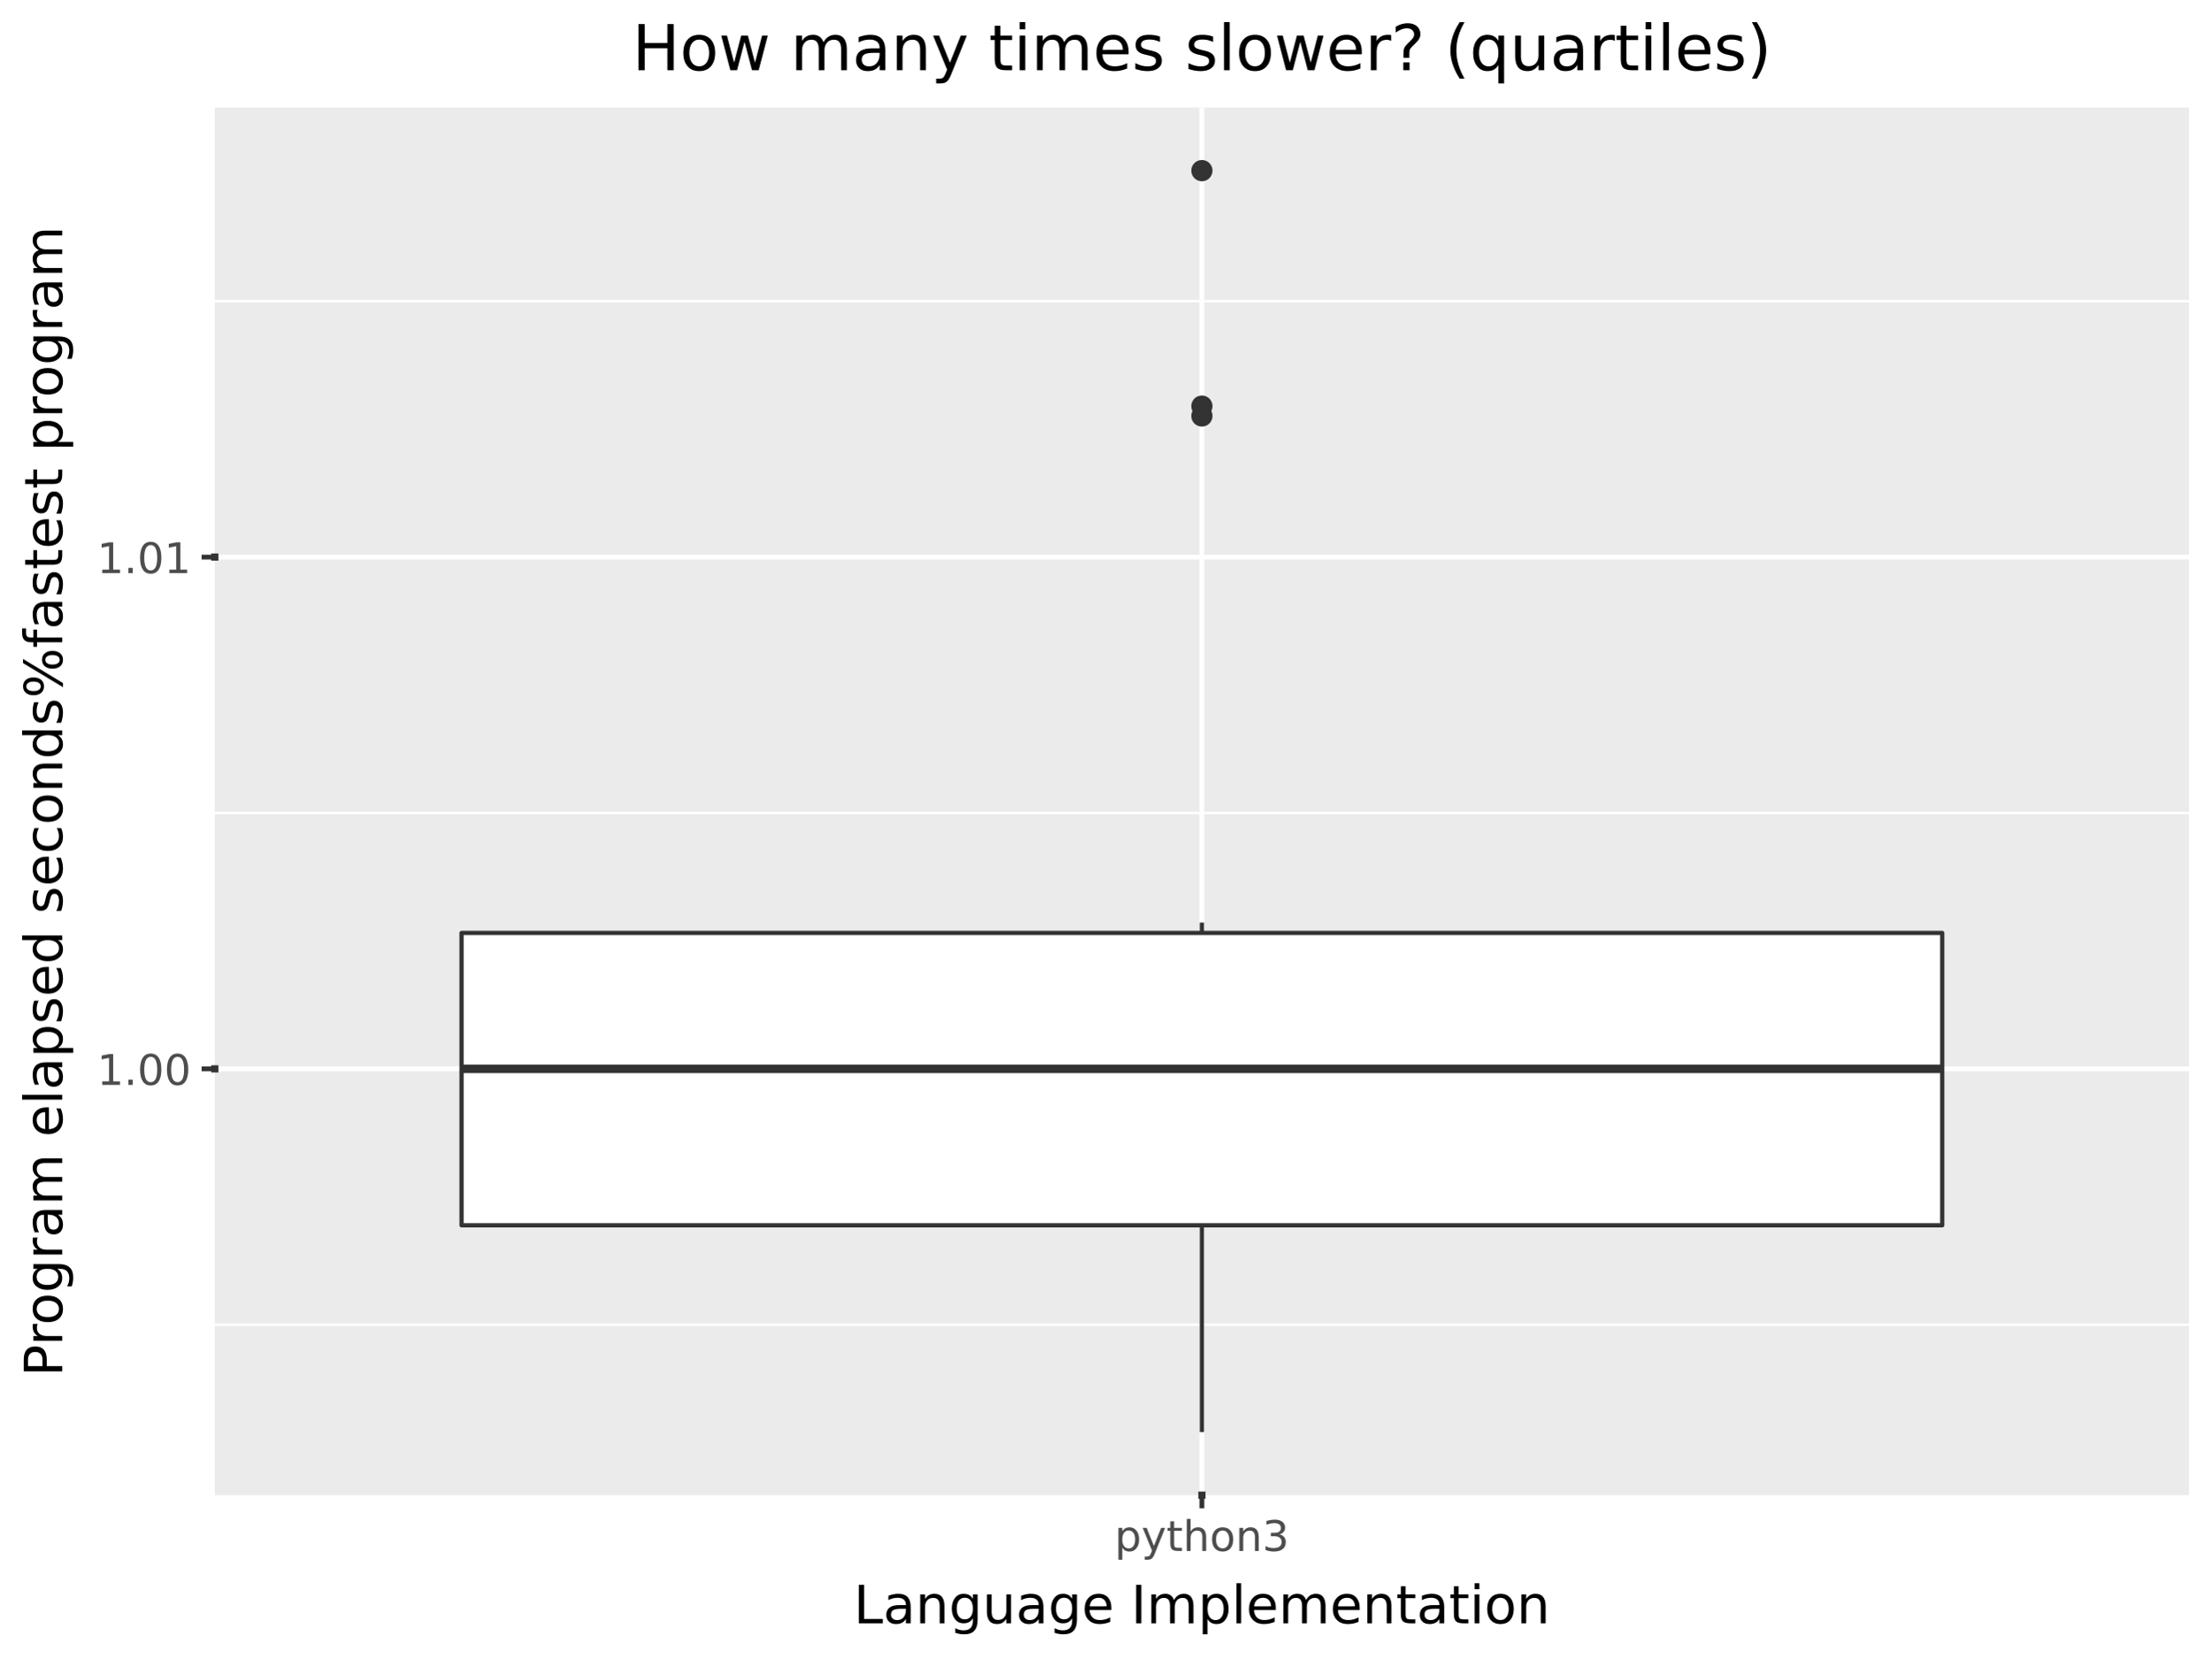
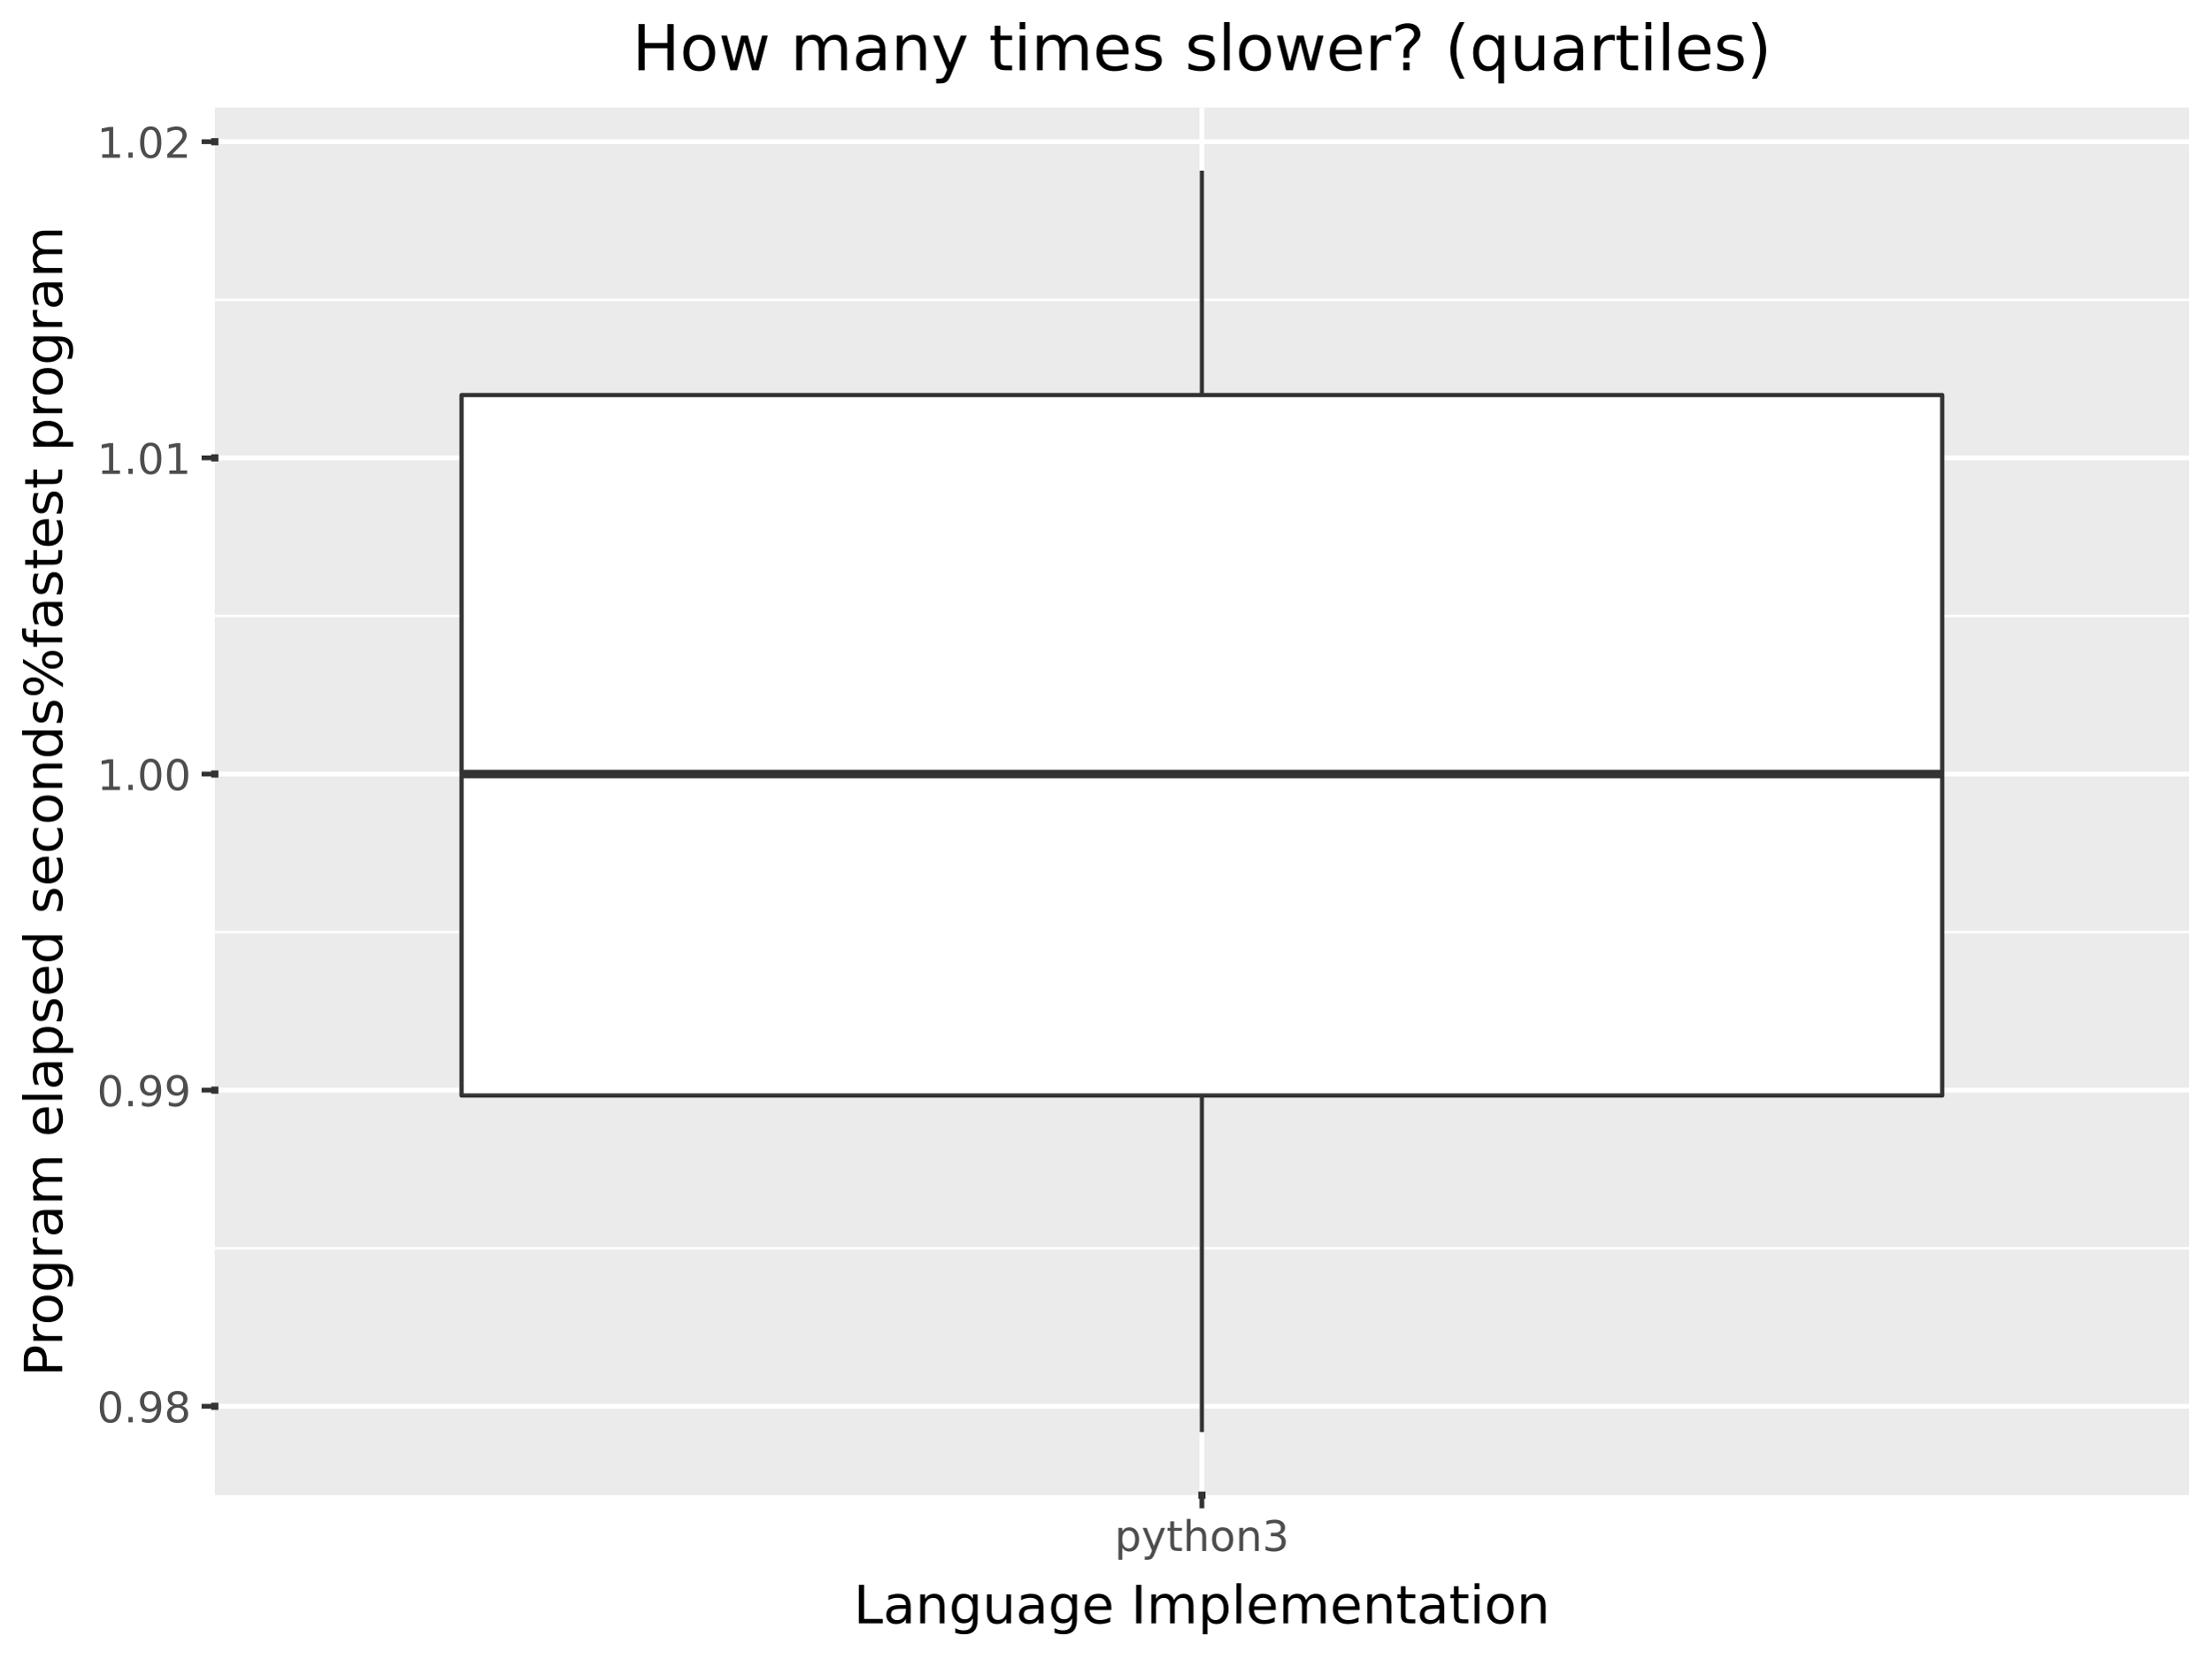
<svg xmlns="http://www.w3.org/2000/svg" xmlns:xlink="http://www.w3.org/1999/xlink" width="460.8pt" height="345.6pt" viewBox="0 0 460.8 345.6" version="1.1">
  <defs>
    <style type="text/css">*{stroke-linejoin: round; stroke-linecap: butt}</style>
  </defs>
  <g id="figure_1">
    <g id="patch_1">
      <path d="M 0 345.6  L 460.8 345.6  L 460.8 0  L 0 0  z " style="fill: #ffffff" />
    </g>
    <g id="patch_2">
      <path d="M 0 345.6  L 460.8 345.6  L 460.8 0  L 0 0  L 0 345.6  z " style="fill: none; stroke: #ffffff; stroke-linejoin: miter" />
    </g>
    <g id="axes_1">
      <g id="patch_3">
        <path d="M 44.761 311.632  L 456.192 311.632  L 456.192 22.417  L 44.761 22.417  z " style="fill: #ebebeb" />
      </g>
      <g id="matplotlib.axis_1">
        <g id="xtick_1">
          <g id="line2d_1">
-             <path d="M 250.476 311.632  L 250.476 22.417  " clip-path="url(#p8080b2c2c6)" style="fill: none; stroke: #ffffff; stroke-linecap: square" />
+             <path d="M 250.476 311.632  L 250.476 22.417  " clip-path="url(#pcbebcb76b3)" style="fill: none; stroke: #ffffff; stroke-linecap: square" />
          </g>
          <g id="line2d_2">
            <path d="M 250.476 311.632  " style="fill: none; stroke: #333333; stroke-width: 1.5; stroke-linecap: square" />
            <defs>
-               <path id="mbd0a639ece" d="M 0 0  L 0 2.75  " style="stroke: #333333" />
+               <path id="maef4c3fa5e" d="M 0 0  L 0 2.75  " style="stroke: #333333" />
            </defs>
            <g>
-               <use xlink:href="#mbd0a639ece" x="250.476" y="311.632" style="fill: #333333; stroke: #333333" />
+               <use xlink:href="#maef4c3fa5e" x="250.476" y="311.632" style="fill: #333333; stroke: #333333" />
            </g>
          </g>
          <g id="text_1">
            <g style="fill: #4d4d4d" transform="translate(232.2851 323.2691) scale(0.088 -0.088)">
              <defs>
                <path id="DejaVuSans-53" d="M 1159 525  L 1159 -1331  L 581 -1331  L 581 3500  L 1159 3500  L 1159 2969  Q 1341 3281 1617 3432  Q 1894 3584 2278 3584  Q 2916 3584 3314 3078  Q 3713 2572 3713 1747  Q 3713 922 3314 415  Q 2916 -91 2278 -91  Q 1894 -91 1617 61  Q 1341 213 1159 525  z M 3116 1747  Q 3116 2381 2855 2742  Q 2594 3103 2138 3103  Q 1681 3103 1420 2742  Q 1159 2381 1159 1747  Q 1159 1113 1420 752  Q 1681 391 2138 391  Q 2594 391 2855 752  Q 3116 1113 3116 1747  z " transform="scale(0.015625)" />
                <path id="DejaVuSans-5c" d="M 2059 -325  Q 1816 -950 1584 -1140  Q 1353 -1331 966 -1331  L 506 -1331  L 506 -850  L 844 -850  Q 1081 -850 1212 -737  Q 1344 -625 1503 -206  L 1606 56  L 191 3500  L 800 3500  L 1894 763  L 2988 3500  L 3597 3500  L 2059 -325  z " transform="scale(0.015625)" />
                <path id="DejaVuSans-57" d="M 1172 4494  L 1172 3500  L 2356 3500  L 2356 3053  L 1172 3053  L 1172 1153  Q 1172 725 1289 603  Q 1406 481 1766 481  L 2356 481  L 2356 0  L 1766 0  Q 1100 0 847 248  Q 594 497 594 1153  L 594 3053  L 172 3053  L 172 3500  L 594 3500  L 594 4494  L 1172 4494  z " transform="scale(0.015625)" />
                <path id="DejaVuSans-4b" d="M 3513 2113  L 3513 0  L 2938 0  L 2938 2094  Q 2938 2591 2744 2837  Q 2550 3084 2163 3084  Q 1697 3084 1428 2787  Q 1159 2491 1159 1978  L 1159 0  L 581 0  L 581 4863  L 1159 4863  L 1159 2956  Q 1366 3272 1645 3428  Q 1925 3584 2291 3584  Q 2894 3584 3203 3211  Q 3513 2838 3513 2113  z " transform="scale(0.015625)" />
                <path id="DejaVuSans-52" d="M 1959 3097  Q 1497 3097 1228 2736  Q 959 2375 959 1747  Q 959 1119 1226 758  Q 1494 397 1959 397  Q 2419 397 2687 759  Q 2956 1122 2956 1747  Q 2956 2369 2687 2733  Q 2419 3097 1959 3097  z M 1959 3584  Q 2709 3584 3137 3096  Q 3566 2609 3566 1747  Q 3566 888 3137 398  Q 2709 -91 1959 -91  Q 1206 -91 779 398  Q 353 888 353 1747  Q 353 2609 779 3096  Q 1206 3584 1959 3584  z " transform="scale(0.015625)" />
                <path id="DejaVuSans-51" d="M 3513 2113  L 3513 0  L 2938 0  L 2938 2094  Q 2938 2591 2744 2837  Q 2550 3084 2163 3084  Q 1697 3084 1428 2787  Q 1159 2491 1159 1978  L 1159 0  L 581 0  L 581 3500  L 1159 3500  L 1159 2956  Q 1366 3272 1645 3428  Q 1925 3584 2291 3584  Q 2894 3584 3203 3211  Q 3513 2838 3513 2113  z " transform="scale(0.015625)" />
                <path id="DejaVuSans-16" d="M 2597 2516  Q 3050 2419 3304 2112  Q 3559 1806 3559 1356  Q 3559 666 3084 287  Q 2609 -91 1734 -91  Q 1441 -91 1130 -33  Q 819 25 488 141  L 488 750  Q 750 597 1062 519  Q 1375 441 1716 441  Q 2309 441 2620 675  Q 2931 909 2931 1356  Q 2931 1769 2642 2001  Q 2353 2234 1838 2234  L 1294 2234  L 1294 2753  L 1863 2753  Q 2328 2753 2575 2939  Q 2822 3125 2822 3475  Q 2822 3834 2567 4026  Q 2313 4219 1838 4219  Q 1578 4219 1281 4162  Q 984 4106 628 3988  L 628 4550  Q 988 4650 1302 4700  Q 1616 4750 1894 4750  Q 2613 4750 3031 4423  Q 3450 4097 3450 3541  Q 3450 3153 3228 2886  Q 3006 2619 2597 2516  z " transform="scale(0.015625)" />
              </defs>
              <use xlink:href="#DejaVuSans-53" />
              <use xlink:href="#DejaVuSans-5c" transform="translate(63.48438 0)" />
              <use xlink:href="#DejaVuSans-57" transform="translate(122.6719 0)" />
              <use xlink:href="#DejaVuSans-4b" transform="translate(161.875 0)" />
              <use xlink:href="#DejaVuSans-52" transform="translate(225.25 0)" />
              <use xlink:href="#DejaVuSans-51" transform="translate(286.4375 0)" />
              <use xlink:href="#DejaVuSans-16" transform="translate(349.8125 0)" />
            </g>
          </g>
        </g>
      </g>
      <g id="matplotlib.axis_2">
        <g id="ytick_1">
          <g id="line2d_3">
-             <path d="M 44.761 222.78  L 456.192 222.78  " clip-path="url(#p8080b2c2c6)" style="fill: none; stroke: #ffffff; stroke-linecap: square" />
+             <path d="M 44.761 293.115  L 456.192 293.115  " clip-path="url(#pcbebcb76b3)" style="fill: none; stroke: #ffffff; stroke-linecap: square" />
          </g>
          <g id="line2d_4">
-             <path d="M 44.761 222.78  " style="fill: none; stroke: #333333; stroke-width: 1.5; stroke-linecap: square" />
+             <path d="M 44.761 293.115  " style="fill: none; stroke: #333333; stroke-width: 1.5; stroke-linecap: square" />
            <defs>
-               <path id="m507a0e47c1" d="M 0 0  L -2.75 0  " style="stroke: #333333" />
+               <path id="m58115b8456" d="M 0 0  L -2.75 0  " style="stroke: #333333" />
            </defs>
            <g>
-               <use xlink:href="#m507a0e47c1" x="44.761" y="222.78" style="fill: #333333; stroke: #333333" />
+               <use xlink:href="#m58115b8456" x="44.761" y="293.115" style="fill: #333333; stroke: #333333" />
            </g>
          </g>
          <g id="text_2">
-             <g style="fill: #4d4d4d" transform="translate(20.21686 226.1228) scale(0.088 -0.088)">
+             <g style="fill: #4d4d4d" transform="translate(20.21686 296.4576) scale(0.088 -0.088)">
+               <defs>
+                 <path id="DejaVuSans-13" d="M 2034 4250  Q 1547 4250 1301 3770  Q 1056 3291 1056 2328  Q 1056 1369 1301 889  Q 1547 409 2034 409  Q 2525 409 2770 889  Q 3016 1369 3016 2328  Q 3016 3291 2770 3770  Q 2525 4250 2034 4250  z M 2034 4750  Q 2819 4750 3233 4129  Q 3647 3509 3647 2328  Q 3647 1150 3233 529  Q 2819 -91 2034 -91  Q 1250 -91 836 529  Q 422 1150 422 2328  Q 422 3509 836 4129  Q 1250 4750 2034 4750  z " transform="scale(0.015625)" />
+                 <path id="DejaVuSans-11" d="M 684 794  L 1344 794  L 1344 0  L 684 0  L 684 794  z " transform="scale(0.015625)" />
+                 <path id="DejaVuSans-1c" d="M 703 97  L 703 672  Q 941 559 1184 500  Q 1428 441 1663 441  Q 2288 441 2617 861  Q 2947 1281 2994 2138  Q 2813 1869 2534 1725  Q 2256 1581 1919 1581  Q 1219 1581 811 2004  Q 403 2428 403 3163  Q 403 3881 828 4315  Q 1253 4750 1959 4750  Q 2769 4750 3195 4129  Q 3622 3509 3622 2328  Q 3622 1225 3098 567  Q 2575 -91 1691 -91  Q 1453 -91 1209 -44  Q 966 3 703 97  z M 1959 2075  Q 2384 2075 2632 2365  Q 2881 2656 2881 3163  Q 2881 3666 2632 3958  Q 2384 4250 1959 4250  Q 1534 4250 1286 3958  Q 1038 3666 1038 3163  Q 1038 2656 1286 2365  Q 1534 2075 1959 2075  z " transform="scale(0.015625)" />
+                 <path id="DejaVuSans-1b" d="M 2034 2216  Q 1584 2216 1326 1975  Q 1069 1734 1069 1313  Q 1069 891 1326 650  Q 1584 409 2034 409  Q 2484 409 2743 651  Q 3003 894 3003 1313  Q 3003 1734 2745 1975  Q 2488 2216 2034 2216  z M 1403 2484  Q 997 2584 770 2862  Q 544 3141 544 3541  Q 544 4100 942 4425  Q 1341 4750 2034 4750  Q 2731 4750 3128 4425  Q 3525 4100 3525 3541  Q 3525 3141 3298 2862  Q 3072 2584 2669 2484  Q 3125 2378 3379 2068  Q 3634 1759 3634 1313  Q 3634 634 3220 271  Q 2806 -91 2034 -91  Q 1263 -91 848 271  Q 434 634 434 1313  Q 434 1759 690 2068  Q 947 2378 1403 2484  z M 1172 3481  Q 1172 3119 1398 2916  Q 1625 2713 2034 2713  Q 2441 2713 2670 2916  Q 2900 3119 2900 3481  Q 2900 3844 2670 4047  Q 2441 4250 2034 4250  Q 1625 4250 1398 4047  Q 1172 3844 1172 3481  z " transform="scale(0.015625)" />
+               </defs>
+               <use xlink:href="#DejaVuSans-13" />
+               <use xlink:href="#DejaVuSans-11" transform="translate(63.625 0)" />
+               <use xlink:href="#DejaVuSans-1c" transform="translate(95.40625 0)" />
+               <use xlink:href="#DejaVuSans-1b" transform="translate(159.0312 0)" />
+             </g>
+           </g>
+         </g>
+         <g id="ytick_2">
+           <g id="line2d_5">
+             <path d="M 44.761 227.22  L 456.192 227.22  " clip-path="url(#pcbebcb76b3)" style="fill: none; stroke: #ffffff; stroke-linecap: square" />
+           </g>
+           <g id="line2d_6">
+             <path d="M 44.761 227.22  " style="fill: none; stroke: #333333; stroke-width: 1.5; stroke-linecap: square" />
+             <g>
+               <use xlink:href="#m58115b8456" x="44.761" y="227.22" style="fill: #333333; stroke: #333333" />
+             </g>
+           </g>
+           <g id="text_3">
+             <g style="fill: #4d4d4d" transform="translate(20.21686 230.5627) scale(0.088 -0.088)">
+               <use xlink:href="#DejaVuSans-13" />
+               <use xlink:href="#DejaVuSans-11" transform="translate(63.625 0)" />
+               <use xlink:href="#DejaVuSans-1c" transform="translate(95.40625 0)" />
+               <use xlink:href="#DejaVuSans-1c" transform="translate(159.0312 0)" />
+             </g>
+           </g>
+         </g>
+         <g id="ytick_3">
+           <g id="line2d_7">
+             <path d="M 44.761 161.325  L 456.192 161.325  " clip-path="url(#pcbebcb76b3)" style="fill: none; stroke: #ffffff; stroke-linecap: square" />
+           </g>
+           <g id="line2d_8">
+             <path d="M 44.761 161.325  " style="fill: none; stroke: #333333; stroke-width: 1.5; stroke-linecap: square" />
+             <g>
+               <use xlink:href="#m58115b8456" x="44.761" y="161.325" style="fill: #333333; stroke: #333333" />
+             </g>
+           </g>
+           <g id="text_4">
+             <g style="fill: #4d4d4d" transform="translate(20.21686 164.6678) scale(0.088 -0.088)">
              <defs>
                <path id="DejaVuSans-14" d="M 794 531  L 1825 531  L 1825 4091  L 703 3866  L 703 4441  L 1819 4666  L 2450 4666  L 2450 531  L 3481 531  L 3481 0  L 794 0  L 794 531  z " transform="scale(0.015625)" />
-                 <path id="DejaVuSans-11" d="M 684 794  L 1344 794  L 1344 0  L 684 0  L 684 794  z " transform="scale(0.015625)" />
-                 <path id="DejaVuSans-13" d="M 2034 4250  Q 1547 4250 1301 3770  Q 1056 3291 1056 2328  Q 1056 1369 1301 889  Q 1547 409 2034 409  Q 2525 409 2770 889  Q 3016 1369 3016 2328  Q 3016 3291 2770 3770  Q 2525 4250 2034 4250  z M 2034 4750  Q 2819 4750 3233 4129  Q 3647 3509 3647 2328  Q 3647 1150 3233 529  Q 2819 -91 2034 -91  Q 1250 -91 836 529  Q 422 1150 422 2328  Q 422 3509 836 4129  Q 1250 4750 2034 4750  z " transform="scale(0.015625)" />
              </defs>
              <use xlink:href="#DejaVuSans-14" />
              <use xlink:href="#DejaVuSans-11" transform="translate(63.625 0)" />
              <use xlink:href="#DejaVuSans-13" transform="translate(95.40625 0)" />
              <use xlink:href="#DejaVuSans-13" transform="translate(159.0312 0)" />
            </g>
          </g>
        </g>
-         <g id="ytick_2">
-           <g id="line2d_5">
-             <path d="M 44.761 116.114  L 456.192 116.114  " clip-path="url(#p8080b2c2c6)" style="fill: none; stroke: #ffffff; stroke-linecap: square" />
-           </g>
-           <g id="line2d_6">
-             <path d="M 44.761 116.114  " style="fill: none; stroke: #333333; stroke-width: 1.5; stroke-linecap: square" />
-             <g>
-               <use xlink:href="#m507a0e47c1" x="44.761" y="116.114" style="fill: #333333; stroke: #333333" />
-             </g>
-           </g>
-           <g id="text_3">
-             <g style="fill: #4d4d4d" transform="translate(20.21686 119.457) scale(0.088 -0.088)">
+         <g id="ytick_4">
+           <g id="line2d_9">
+             <path d="M 44.761 95.43  L 456.192 95.43  " clip-path="url(#pcbebcb76b3)" style="fill: none; stroke: #ffffff; stroke-linecap: square" />
+           </g>
+           <g id="line2d_10">
+             <path d="M 44.761 95.43  " style="fill: none; stroke: #333333; stroke-width: 1.5; stroke-linecap: square" />
+             <g>
+               <use xlink:href="#m58115b8456" x="44.761" y="95.43" style="fill: #333333; stroke: #333333" />
+             </g>
+           </g>
+           <g id="text_5">
+             <g style="fill: #4d4d4d" transform="translate(20.21686 98.77293) scale(0.088 -0.088)">
              <use xlink:href="#DejaVuSans-14" />
              <use xlink:href="#DejaVuSans-11" transform="translate(63.625 0)" />
              <use xlink:href="#DejaVuSans-13" transform="translate(95.40625 0)" />
              <use xlink:href="#DejaVuSans-14" transform="translate(159.0312 0)" />
            </g>
          </g>
        </g>
-         <g id="ytick_3">
-           <g id="line2d_7">
-             <path d="M 44.761 276.113  L 456.192 276.113  " clip-path="url(#p8080b2c2c6)" style="fill: none; stroke: #ffffff; stroke-width: 0.5; stroke-linecap: square" />
-           </g>
-         </g>
-         <g id="ytick_4">
-           <g id="line2d_8">
-             <path d="M 44.761 169.447  L 456.192 169.447  " clip-path="url(#p8080b2c2c6)" style="fill: none; stroke: #ffffff; stroke-width: 0.5; stroke-linecap: square" />
-           </g>
-         </g>
        <g id="ytick_5">
-           <g id="line2d_9">
-             <path d="M 44.761 62.781  L 456.192 62.781  " clip-path="url(#p8080b2c2c6)" style="fill: none; stroke: #ffffff; stroke-width: 0.5; stroke-linecap: square" />
-           </g>
-         </g>
-       </g>
-       <g id="PathCollection_1">
-         <path d="M 250.476 88.468  C 250.946 88.468 251.397 88.282 251.73 87.949  C 252.062 87.617 252.249 87.166 252.249 86.696  C 252.249 86.226 252.062 85.775 251.73 85.443  C 251.397 85.11 250.946 84.923 250.476 84.923  C 250.006 84.923 249.555 85.11 249.223 85.443  C 248.891 85.775 248.704 86.226 248.704 86.696  C 248.704 87.166 248.891 87.617 249.223 87.949  C 249.555 88.282 250.006 88.468 250.476 88.468  z " clip-path="url(#p8080b2c2c6)" style="fill: #333333; stroke: #333333; stroke-width: 0.886" />
-         <path d="M 250.476 37.336  C 250.946 37.336 251.397 37.149 251.73 36.817  C 252.062 36.484 252.249 36.033 252.249 35.563  C 252.249 35.093 252.062 34.642 251.73 34.31  C 251.397 33.977 250.946 33.791 250.476 33.791  C 250.006 33.791 249.555 33.977 249.223 34.31  C 248.891 34.642 248.704 35.093 248.704 35.563  C 248.704 36.033 248.891 36.484 249.223 36.817  C 249.555 37.149 250.006 37.336 250.476 37.336  z " clip-path="url(#p8080b2c2c6)" style="fill: #333333; stroke: #333333; stroke-width: 0.886" />
-         <path d="M 250.476 86.419  C 250.946 86.419 251.397 86.233 251.73 85.9  C 252.062 85.568 252.249 85.117 252.249 84.647  C 252.249 84.177 252.062 83.726 251.73 83.394  C 251.397 83.061 250.946 82.874 250.476 82.874  C 250.006 82.874 249.555 83.061 249.223 83.394  C 248.891 83.726 248.704 84.177 248.704 84.647  C 248.704 85.117 248.891 85.568 249.223 85.9  C 249.555 86.233 250.006 86.419 250.476 86.419  z " clip-path="url(#p8080b2c2c6)" style="fill: #333333; stroke: #333333; stroke-width: 0.886" />
+           <g id="line2d_11">
+             <path d="M 44.761 29.535  L 456.192 29.535  " clip-path="url(#pcbebcb76b3)" style="fill: none; stroke: #ffffff; stroke-linecap: square" />
+           </g>
+           <g id="line2d_12">
+             <path d="M 44.761 29.535  " style="fill: none; stroke: #333333; stroke-width: 1.5; stroke-linecap: square" />
+             <g>
+               <use xlink:href="#m58115b8456" x="44.761" y="29.535" style="fill: #333333; stroke: #333333" />
+             </g>
+           </g>
+           <g id="text_6">
+             <g style="fill: #4d4d4d" transform="translate(20.21686 32.87804) scale(0.088 -0.088)">
+               <defs>
+                 <path id="DejaVuSans-15" d="M 1228 531  L 3431 531  L 3431 0  L 469 0  L 469 531  Q 828 903 1448 1529  Q 2069 2156 2228 2338  Q 2531 2678 2651 2914  Q 2772 3150 2772 3378  Q 2772 3750 2511 3984  Q 2250 4219 1831 4219  Q 1534 4219 1204 4116  Q 875 4013 500 3803  L 500 4441  Q 881 4594 1212 4672  Q 1544 4750 1819 4750  Q 2544 4750 2975 4387  Q 3406 4025 3406 3419  Q 3406 3131 3298 2873  Q 3191 2616 2906 2266  Q 2828 2175 2409 1742  Q 1991 1309 1228 531  z " transform="scale(0.015625)" />
+               </defs>
+               <use xlink:href="#DejaVuSans-14" />
+               <use xlink:href="#DejaVuSans-11" transform="translate(63.625 0)" />
+               <use xlink:href="#DejaVuSans-13" transform="translate(95.40625 0)" />
+               <use xlink:href="#DejaVuSans-15" transform="translate(159.0312 0)" />
+             </g>
+           </g>
+         </g>
+         <g id="ytick_6">
+           <g id="line2d_13">
+             <path d="M 44.761 260.167  L 456.192 260.167  " clip-path="url(#pcbebcb76b3)" style="fill: none; stroke: #ffffff; stroke-width: 0.5; stroke-linecap: square" />
+           </g>
+         </g>
+         <g id="ytick_7">
+           <g id="line2d_14">
+             <path d="M 44.761 194.272  L 456.192 194.272  " clip-path="url(#pcbebcb76b3)" style="fill: none; stroke: #ffffff; stroke-width: 0.5; stroke-linecap: square" />
+           </g>
+         </g>
+         <g id="ytick_8">
+           <g id="line2d_15">
+             <path d="M 44.761 128.377  L 456.192 128.377  " clip-path="url(#pcbebcb76b3)" style="fill: none; stroke: #ffffff; stroke-width: 0.5; stroke-linecap: square" />
+           </g>
+         </g>
+         <g id="ytick_9">
+           <g id="line2d_16">
+             <path d="M 44.761 62.483  L 456.192 62.483  " clip-path="url(#pcbebcb76b3)" style="fill: none; stroke: #ffffff; stroke-width: 0.5; stroke-linecap: square" />
+           </g>
+         </g>
      </g>
      <g id="LineCollection_1">
-         <path d="M 250.476 194.452  L 250.476 192.295  " clip-path="url(#p8080b2c2c6)" style="fill: none; stroke: #333333; stroke-width: 0.886" />
-         <path d="M 250.476 255.39  L 250.476 298.486  " clip-path="url(#p8080b2c2c6)" style="fill: none; stroke: #333333; stroke-width: 0.886" />
+         <path d="M 250.476 82.339  L 250.476 35.563  " clip-path="url(#pcbebcb76b3)" style="fill: none; stroke: #333333; stroke-width: 0.886" />
+         <path d="M 250.476 228.341  L 250.476 298.486  " clip-path="url(#pcbebcb76b3)" style="fill: none; stroke: #333333; stroke-width: 0.886" />
      </g>
      <g id="PolyCollection_1">
        <defs>
-           <path id="m33cadb272f" d="M 96.19 -151.148  L 96.19 -151.148  L 404.763 -151.148  L 404.763 -90.21  L 96.19 -90.21  z " style="stroke: #333333; stroke-width: 0.886" />
+           <path id="m9ac66ded8c" d="M 96.19 -263.261  L 96.19 -263.261  L 404.763 -263.261  L 404.763 -117.259  L 96.19 -117.259  z " style="stroke: #333333; stroke-width: 0.886" />
        </defs>
-         <g clip-path="url(#p8080b2c2c6)">
-           <use xlink:href="#m33cadb272f" x="0" y="345.6" style="fill: #ffffff; stroke: #333333; stroke-width: 0.886" />
+         <g clip-path="url(#pcbebcb76b3)">
+           <use xlink:href="#m9ac66ded8c" x="0" y="345.6" style="fill: #ffffff; stroke: #333333; stroke-width: 0.886" />
        </g>
      </g>
      <g id="LineCollection_2">
-         <path d="M 96.19 222.78  L 404.763 222.78  " clip-path="url(#p8080b2c2c6)" style="fill: none; stroke: #333333; stroke-width: 1.772" />
-       </g>
-     </g>
-     <g id="text_4">
+         <path d="M 96.19 161.325  L 404.763 161.325  " clip-path="url(#pcbebcb76b3)" style="fill: none; stroke: #333333; stroke-width: 1.772" />
+       </g>
+     </g>
+     <g id="text_7">
      <g transform="translate(131.7557 14.63794) scale(0.132 -0.132)">
        <defs>
          <path id="DejaVuSans-2b" d="M 628 4666  L 1259 4666  L 1259 2753  L 3553 2753  L 3553 4666  L 4184 4666  L 4184 0  L 3553 0  L 3553 2222  L 1259 2222  L 1259 0  L 628 0  L 628 4666  z " transform="scale(0.015625)" />
          <path id="DejaVuSans-5a" d="M 269 3500  L 844 3500  L 1563 769  L 2278 3500  L 2956 3500  L 3675 769  L 4391 3500  L 4966 3500  L 4050 0  L 3372 0  L 2619 2869  L 1863 0  L 1184 0  L 269 3500  z " transform="scale(0.015625)" />
          <path id="DejaVuSans-3" transform="scale(0.015625)" />
          <path id="DejaVuSans-50" d="M 3328 2828  Q 3544 3216 3844 3400  Q 4144 3584 4550 3584  Q 5097 3584 5394 3201  Q 5691 2819 5691 2113  L 5691 0  L 5113 0  L 5113 2094  Q 5113 2597 4934 2840  Q 4756 3084 4391 3084  Q 3944 3084 3684 2787  Q 3425 2491 3425 1978  L 3425 0  L 2847 0  L 2847 2094  Q 2847 2600 2669 2842  Q 2491 3084 2119 3084  Q 1678 3084 1418 2786  Q 1159 2488 1159 1978  L 1159 0  L 581 0  L 581 3500  L 1159 3500  L 1159 2956  Q 1356 3278 1631 3431  Q 1906 3584 2284 3584  Q 2666 3584 2933 3390  Q 3200 3197 3328 2828  z " transform="scale(0.015625)" />
          <path id="DejaVuSans-44" d="M 2194 1759  Q 1497 1759 1228 1600  Q 959 1441 959 1056  Q 959 750 1161 570  Q 1363 391 1709 391  Q 2188 391 2477 730  Q 2766 1069 2766 1631  L 2766 1759  L 2194 1759  z M 3341 1997  L 3341 0  L 2766 0  L 2766 531  Q 2569 213 2275 61  Q 1981 -91 1556 -91  Q 1019 -91 701 211  Q 384 513 384 1019  Q 384 1609 779 1909  Q 1175 2209 1959 2209  L 2766 2209  L 2766 2266  Q 2766 2663 2505 2880  Q 2244 3097 1772 3097  Q 1472 3097 1187 3025  Q 903 2953 641 2809  L 641 3341  Q 956 3463 1253 3523  Q 1550 3584 1831 3584  Q 2591 3584 2966 3190  Q 3341 2797 3341 1997  z " transform="scale(0.015625)" />
          <path id="DejaVuSans-4c" d="M 603 3500  L 1178 3500  L 1178 0  L 603 0  L 603 3500  z M 603 4863  L 1178 4863  L 1178 4134  L 603 4134  L 603 4863  z " transform="scale(0.015625)" />
          <path id="DejaVuSans-48" d="M 3597 1894  L 3597 1613  L 953 1613  Q 991 1019 1311 708  Q 1631 397 2203 397  Q 2534 397 2845 478  Q 3156 559 3463 722  L 3463 178  Q 3153 47 2828 -22  Q 2503 -91 2169 -91  Q 1331 -91 842 396  Q 353 884 353 1716  Q 353 2575 817 3079  Q 1281 3584 2069 3584  Q 2775 3584 3186 3129  Q 3597 2675 3597 1894  z M 3022 2063  Q 3016 2534 2758 2815  Q 2500 3097 2075 3097  Q 1594 3097 1305 2825  Q 1016 2553 972 2059  L 3022 2063  z " transform="scale(0.015625)" />
          <path id="DejaVuSans-56" d="M 2834 3397  L 2834 2853  Q 2591 2978 2328 3040  Q 2066 3103 1784 3103  Q 1356 3103 1142 2972  Q 928 2841 928 2578  Q 928 2378 1081 2264  Q 1234 2150 1697 2047  L 1894 2003  Q 2506 1872 2764 1633  Q 3022 1394 3022 966  Q 3022 478 2636 193  Q 2250 -91 1575 -91  Q 1294 -91 989 -36  Q 684 19 347 128  L 347 722  Q 666 556 975 473  Q 1284 391 1588 391  Q 1994 391 2212 530  Q 2431 669 2431 922  Q 2431 1156 2273 1281  Q 2116 1406 1581 1522  L 1381 1569  Q 847 1681 609 1914  Q 372 2147 372 2553  Q 372 3047 722 3315  Q 1072 3584 1716 3584  Q 2034 3584 2315 3537  Q 2597 3491 2834 3397  z " transform="scale(0.015625)" />
          <path id="DejaVuSans-4f" d="M 603 4863  L 1178 4863  L 1178 0  L 603 0  L 603 4863  z " transform="scale(0.015625)" />
          <path id="DejaVuSans-55" d="M 2631 2963  Q 2534 3019 2420 3045  Q 2306 3072 2169 3072  Q 1681 3072 1420 2755  Q 1159 2438 1159 1844  L 1159 0  L 581 0  L 581 3500  L 1159 3500  L 1159 2956  Q 1341 3275 1631 3429  Q 1922 3584 2338 3584  Q 2397 3584 2469 3576  Q 2541 3569 2628 3553  L 2631 2963  z " transform="scale(0.015625)" />
          <path id="DejaVuSans-22" d="M 1222 794  L 1856 794  L 1856 0  L 1222 0  L 1222 794  z M 1838 1253  L 1241 1253  L 1241 1734  Q 1241 2050 1328 2253  Q 1416 2456 1697 2725  L 1978 3003  Q 2156 3169 2236 3316  Q 2316 3463 2316 3616  Q 2316 3894 2111 4066  Q 1906 4238 1569 4238  Q 1322 4238 1042 4128  Q 763 4019 459 3809  L 459 4397  Q 753 4575 1054 4662  Q 1356 4750 1678 4750  Q 2253 4750 2601 4447  Q 2950 4144 2950 3647  Q 2950 3409 2837 3195  Q 2725 2981 2444 2713  L 2169 2444  Q 2022 2297 1961 2214  Q 1900 2131 1875 2053  Q 1856 1988 1847 1894  Q 1838 1800 1838 1638  L 1838 1253  z " transform="scale(0.015625)" />
          <path id="DejaVuSans-b" d="M 1984 4856  Q 1566 4138 1362 3434  Q 1159 2731 1159 2009  Q 1159 1288 1364 580  Q 1569 -128 1984 -844  L 1484 -844  Q 1016 -109 783 600  Q 550 1309 550 2009  Q 550 2706 781 3412  Q 1013 4119 1484 4856  L 1984 4856  z " transform="scale(0.015625)" />
          <path id="DejaVuSans-54" d="M 947 1747  Q 947 1113 1208 752  Q 1469 391 1925 391  Q 2381 391 2643 752  Q 2906 1113 2906 1747  Q 2906 2381 2643 2742  Q 2381 3103 1925 3103  Q 1469 3103 1208 2742  Q 947 2381 947 1747  z M 2906 525  Q 2725 213 2448 61  Q 2172 -91 1784 -91  Q 1150 -91 751 415  Q 353 922 353 1747  Q 353 2572 751 3078  Q 1150 3584 1784 3584  Q 2172 3584 2448 3432  Q 2725 3281 2906 2969  L 2906 3500  L 3481 3500  L 3481 -1331  L 2906 -1331  L 2906 525  z " transform="scale(0.015625)" />
          <path id="DejaVuSans-58" d="M 544 1381  L 544 3500  L 1119 3500  L 1119 1403  Q 1119 906 1312 657  Q 1506 409 1894 409  Q 2359 409 2629 706  Q 2900 1003 2900 1516  L 2900 3500  L 3475 3500  L 3475 0  L 2900 0  L 2900 538  Q 2691 219 2414 64  Q 2138 -91 1772 -91  Q 1169 -91 856 284  Q 544 659 544 1381  z M 1991 3584  L 1991 3584  z " transform="scale(0.015625)" />
          <path id="DejaVuSans-c" d="M 513 4856  L 1013 4856  Q 1481 4119 1714 3412  Q 1947 2706 1947 2009  Q 1947 1309 1714 600  Q 1481 -109 1013 -844  L 513 -844  Q 928 -128 1133 580  Q 1338 1288 1338 2009  Q 1338 2731 1133 3434  Q 928 4138 513 4856  z " transform="scale(0.015625)" />
        </defs>
        <use xlink:href="#DejaVuSans-2b" />
        <use xlink:href="#DejaVuSans-52" transform="translate(75.20312 0)" />
        <use xlink:href="#DejaVuSans-5a" transform="translate(136.3906 0)" />
        <use xlink:href="#DejaVuSans-3" transform="translate(218.1719 0)" />
        <use xlink:href="#DejaVuSans-50" transform="translate(249.9531 0)" />
        <use xlink:href="#DejaVuSans-44" transform="translate(347.3594 0)" />
        <use xlink:href="#DejaVuSans-51" transform="translate(408.6406 0)" />
        <use xlink:href="#DejaVuSans-5c" transform="translate(472.0156 0)" />
        <use xlink:href="#DejaVuSans-3" transform="translate(531.2031 0)" />
        <use xlink:href="#DejaVuSans-57" transform="translate(562.9844 0)" />
        <use xlink:href="#DejaVuSans-4c" transform="translate(602.1875 0)" />
        <use xlink:href="#DejaVuSans-50" transform="translate(629.9688 0)" />
        <use xlink:href="#DejaVuSans-48" transform="translate(727.375 0)" />
        <use xlink:href="#DejaVuSans-56" transform="translate(788.9062 0)" />
        <use xlink:href="#DejaVuSans-3" transform="translate(841 0)" />
        <use xlink:href="#DejaVuSans-56" transform="translate(872.7812 0)" />
        <use xlink:href="#DejaVuSans-4f" transform="translate(924.875 0)" />
        <use xlink:href="#DejaVuSans-52" transform="translate(952.6562 0)" />
        <use xlink:href="#DejaVuSans-5a" transform="translate(1013.844 0)" />
        <use xlink:href="#DejaVuSans-48" transform="translate(1095.625 0)" />
        <use xlink:href="#DejaVuSans-55" transform="translate(1157.156 0)" />
        <use xlink:href="#DejaVuSans-22" transform="translate(1198.266 0)" />
        <use xlink:href="#DejaVuSans-3" transform="translate(1251.344 0)" />
        <use xlink:href="#DejaVuSans-b" transform="translate(1283.125 0)" />
        <use xlink:href="#DejaVuSans-54" transform="translate(1322.141 0)" />
        <use xlink:href="#DejaVuSans-58" transform="translate(1385.625 0)" />
        <use xlink:href="#DejaVuSans-44" transform="translate(1449 0)" />
        <use xlink:href="#DejaVuSans-55" transform="translate(1510.281 0)" />
        <use xlink:href="#DejaVuSans-57" transform="translate(1551.391 0)" />
        <use xlink:href="#DejaVuSans-4c" transform="translate(1590.594 0)" />
        <use xlink:href="#DejaVuSans-4f" transform="translate(1618.375 0)" />
        <use xlink:href="#DejaVuSans-48" transform="translate(1646.156 0)" />
        <use xlink:href="#DejaVuSans-56" transform="translate(1707.688 0)" />
        <use xlink:href="#DejaVuSans-c" transform="translate(1759.781 0)" />
      </g>
    </g>
-     <g id="text_5">
+     <g id="text_8">
      <g transform="translate(177.9115 338.3494) scale(0.11 -0.11)">
        <defs>
          <path id="DejaVuSans-2f" d="M 628 4666  L 1259 4666  L 1259 531  L 3531 531  L 3531 0  L 628 0  L 628 4666  z " transform="scale(0.015625)" />
          <path id="DejaVuSans-4a" d="M 2906 1791  Q 2906 2416 2648 2759  Q 2391 3103 1925 3103  Q 1463 3103 1205 2759  Q 947 2416 947 1791  Q 947 1169 1205 825  Q 1463 481 1925 481  Q 2391 481 2648 825  Q 2906 1169 2906 1791  z M 3481 434  Q 3481 -459 3084 -895  Q 2688 -1331 1869 -1331  Q 1566 -1331 1297 -1286  Q 1028 -1241 775 -1147  L 775 -588  Q 1028 -725 1275 -790  Q 1522 -856 1778 -856  Q 2344 -856 2625 -561  Q 2906 -266 2906 331  L 2906 616  Q 2728 306 2450 153  Q 2172 0 1784 0  Q 1141 0 747 490  Q 353 981 353 1791  Q 353 2603 747 3093  Q 1141 3584 1784 3584  Q 2172 3584 2450 3431  Q 2728 3278 2906 2969  L 2906 3500  L 3481 3500  L 3481 434  z " transform="scale(0.015625)" />
          <path id="DejaVuSans-2c" d="M 628 4666  L 1259 4666  L 1259 0  L 628 0  L 628 4666  z " transform="scale(0.015625)" />
        </defs>
        <use xlink:href="#DejaVuSans-2f" />
        <use xlink:href="#DejaVuSans-44" transform="translate(55.71875 0)" />
        <use xlink:href="#DejaVuSans-51" transform="translate(117 0)" />
        <use xlink:href="#DejaVuSans-4a" transform="translate(180.375 0)" />
        <use xlink:href="#DejaVuSans-58" transform="translate(243.8594 0)" />
        <use xlink:href="#DejaVuSans-44" transform="translate(307.2344 0)" />
        <use xlink:href="#DejaVuSans-4a" transform="translate(368.5156 0)" />
        <use xlink:href="#DejaVuSans-48" transform="translate(432 0)" />
        <use xlink:href="#DejaVuSans-3" transform="translate(493.5312 0)" />
        <use xlink:href="#DejaVuSans-2c" transform="translate(525.3125 0)" />
        <use xlink:href="#DejaVuSans-50" transform="translate(554.8125 0)" />
        <use xlink:href="#DejaVuSans-53" transform="translate(652.2188 0)" />
        <use xlink:href="#DejaVuSans-4f" transform="translate(715.7031 0)" />
        <use xlink:href="#DejaVuSans-48" transform="translate(743.4844 0)" />
        <use xlink:href="#DejaVuSans-50" transform="translate(805.0156 0)" />
        <use xlink:href="#DejaVuSans-48" transform="translate(902.4219 0)" />
        <use xlink:href="#DejaVuSans-51" transform="translate(963.9531 0)" />
        <use xlink:href="#DejaVuSans-57" transform="translate(1027.328 0)" />
        <use xlink:href="#DejaVuSans-44" transform="translate(1066.531 0)" />
        <use xlink:href="#DejaVuSans-57" transform="translate(1127.812 0)" />
        <use xlink:href="#DejaVuSans-4c" transform="translate(1167.016 0)" />
        <use xlink:href="#DejaVuSans-52" transform="translate(1194.797 0)" />
        <use xlink:href="#DejaVuSans-51" transform="translate(1255.984 0)" />
      </g>
    </g>
-     <g id="text_6">
+     <g id="text_9">
      <g transform="translate(12.96628 286.9076) rotate(-90) scale(0.11 -0.11)">
        <defs>
          <path id="DejaVuSans-33" d="M 1259 4147  L 1259 2394  L 2053 2394  Q 2494 2394 2734 2622  Q 2975 2850 2975 3272  Q 2975 3691 2734 3919  Q 2494 4147 2053 4147  L 1259 4147  z M 628 4666  L 2053 4666  Q 2838 4666 3239 4311  Q 3641 3956 3641 3272  Q 3641 2581 3239 2228  Q 2838 1875 2053 1875  L 1259 1875  L 1259 0  L 628 0  L 628 4666  z " transform="scale(0.015625)" />
          <path id="DejaVuSans-47" d="M 2906 2969  L 2906 4863  L 3481 4863  L 3481 0  L 2906 0  L 2906 525  Q 2725 213 2448 61  Q 2172 -91 1784 -91  Q 1150 -91 751 415  Q 353 922 353 1747  Q 353 2572 751 3078  Q 1150 3584 1784 3584  Q 2172 3584 2448 3432  Q 2725 3281 2906 2969  z M 947 1747  Q 947 1113 1208 752  Q 1469 391 1925 391  Q 2381 391 2643 752  Q 2906 1113 2906 1747  Q 2906 2381 2643 2742  Q 2381 3103 1925 3103  Q 1469 3103 1208 2742  Q 947 2381 947 1747  z " transform="scale(0.015625)" />
          <path id="DejaVuSans-46" d="M 3122 3366  L 3122 2828  Q 2878 2963 2633 3030  Q 2388 3097 2138 3097  Q 1578 3097 1268 2742  Q 959 2388 959 1747  Q 959 1106 1268 751  Q 1578 397 2138 397  Q 2388 397 2633 464  Q 2878 531 3122 666  L 3122 134  Q 2881 22 2623 -34  Q 2366 -91 2075 -91  Q 1284 -91 818 406  Q 353 903 353 1747  Q 353 2603 823 3093  Q 1294 3584 2113 3584  Q 2378 3584 2631 3529  Q 2884 3475 3122 3366  z " transform="scale(0.015625)" />
          <path id="DejaVuSans-8" d="M 4653 2053  Q 4381 2053 4226 1822  Q 4072 1591 4072 1178  Q 4072 772 4226 539  Q 4381 306 4653 306  Q 4919 306 5073 539  Q 5228 772 5228 1178  Q 5228 1588 5073 1820  Q 4919 2053 4653 2053  z M 4653 2450  Q 5147 2450 5437 2106  Q 5728 1763 5728 1178  Q 5728 594 5436 251  Q 5144 -91 4653 -91  Q 4153 -91 3862 251  Q 3572 594 3572 1178  Q 3572 1766 3864 2108  Q 4156 2450 4653 2450  z M 1428 4353  Q 1159 4353 1004 4120  Q 850 3888 850 3481  Q 850 3069 1003 2837  Q 1156 2606 1428 2606  Q 1700 2606 1854 2837  Q 2009 3069 2009 3481  Q 2009 3884 1853 4118  Q 1697 4353 1428 4353  z M 4250 4750  L 4750 4750  L 1831 -91  L 1331 -91  L 4250 4750  z M 1428 4750  Q 1922 4750 2215 4408  Q 2509 4066 2509 3481  Q 2509 2891 2217 2550  Q 1925 2209 1428 2209  Q 931 2209 642 2551  Q 353 2894 353 3481  Q 353 4063 643 4406  Q 934 4750 1428 4750  z " transform="scale(0.015625)" />
          <path id="DejaVuSans-49" d="M 2375 4863  L 2375 4384  L 1825 4384  Q 1516 4384 1395 4259  Q 1275 4134 1275 3809  L 1275 3500  L 2222 3500  L 2222 3053  L 1275 3053  L 1275 0  L 697 0  L 697 3053  L 147 3053  L 147 3500  L 697 3500  L 697 3744  Q 697 4328 969 4595  Q 1241 4863 1831 4863  L 2375 4863  z " transform="scale(0.015625)" />
        </defs>
        <use xlink:href="#DejaVuSans-33" />
        <use xlink:href="#DejaVuSans-55" transform="translate(58.54688 0)" />
        <use xlink:href="#DejaVuSans-52" transform="translate(97.45312 0)" />
        <use xlink:href="#DejaVuSans-4a" transform="translate(158.6406 0)" />
        <use xlink:href="#DejaVuSans-55" transform="translate(222.125 0)" />
        <use xlink:href="#DejaVuSans-44" transform="translate(263.2344 0)" />
        <use xlink:href="#DejaVuSans-50" transform="translate(324.5156 0)" />
        <use xlink:href="#DejaVuSans-3" transform="translate(421.9219 0)" />
        <use xlink:href="#DejaVuSans-48" transform="translate(453.7031 0)" />
        <use xlink:href="#DejaVuSans-4f" transform="translate(515.2344 0)" />
        <use xlink:href="#DejaVuSans-44" transform="translate(543.0156 0)" />
        <use xlink:href="#DejaVuSans-53" transform="translate(604.2969 0)" />
        <use xlink:href="#DejaVuSans-56" transform="translate(667.7812 0)" />
        <use xlink:href="#DejaVuSans-48" transform="translate(719.875 0)" />
        <use xlink:href="#DejaVuSans-47" transform="translate(781.4062 0)" />
        <use xlink:href="#DejaVuSans-3" transform="translate(844.8906 0)" />
        <use xlink:href="#DejaVuSans-56" transform="translate(876.6719 0)" />
        <use xlink:href="#DejaVuSans-48" transform="translate(928.7656 0)" />
        <use xlink:href="#DejaVuSans-46" transform="translate(990.2969 0)" />
        <use xlink:href="#DejaVuSans-52" transform="translate(1045.281 0)" />
        <use xlink:href="#DejaVuSans-51" transform="translate(1106.469 0)" />
        <use xlink:href="#DejaVuSans-47" transform="translate(1169.844 0)" />
        <use xlink:href="#DejaVuSans-56" transform="translate(1233.328 0)" />
        <use xlink:href="#DejaVuSans-8" transform="translate(1285.422 0)" />
        <use xlink:href="#DejaVuSans-49" transform="translate(1380.438 0)" />
        <use xlink:href="#DejaVuSans-44" transform="translate(1415.641 0)" />
        <use xlink:href="#DejaVuSans-56" transform="translate(1476.922 0)" />
        <use xlink:href="#DejaVuSans-57" transform="translate(1529.016 0)" />
        <use xlink:href="#DejaVuSans-48" transform="translate(1568.219 0)" />
        <use xlink:href="#DejaVuSans-56" transform="translate(1629.75 0)" />
        <use xlink:href="#DejaVuSans-57" transform="translate(1681.844 0)" />
        <use xlink:href="#DejaVuSans-3" transform="translate(1721.047 0)" />
        <use xlink:href="#DejaVuSans-53" transform="translate(1752.828 0)" />
        <use xlink:href="#DejaVuSans-55" transform="translate(1816.312 0)" />
        <use xlink:href="#DejaVuSans-52" transform="translate(1855.219 0)" />
        <use xlink:href="#DejaVuSans-4a" transform="translate(1916.406 0)" />
        <use xlink:href="#DejaVuSans-55" transform="translate(1979.891 0)" />
        <use xlink:href="#DejaVuSans-44" transform="translate(2021 0)" />
        <use xlink:href="#DejaVuSans-50" transform="translate(2082.281 0)" />
      </g>
    </g>
  </g>
  <defs>
-     <clipPath id="p8080b2c2c6">
+     <clipPath id="pcbebcb76b3">
      <rect x="44.761" y="22.417" width="411.431" height="289.215" />
    </clipPath>
  </defs>
</svg>
